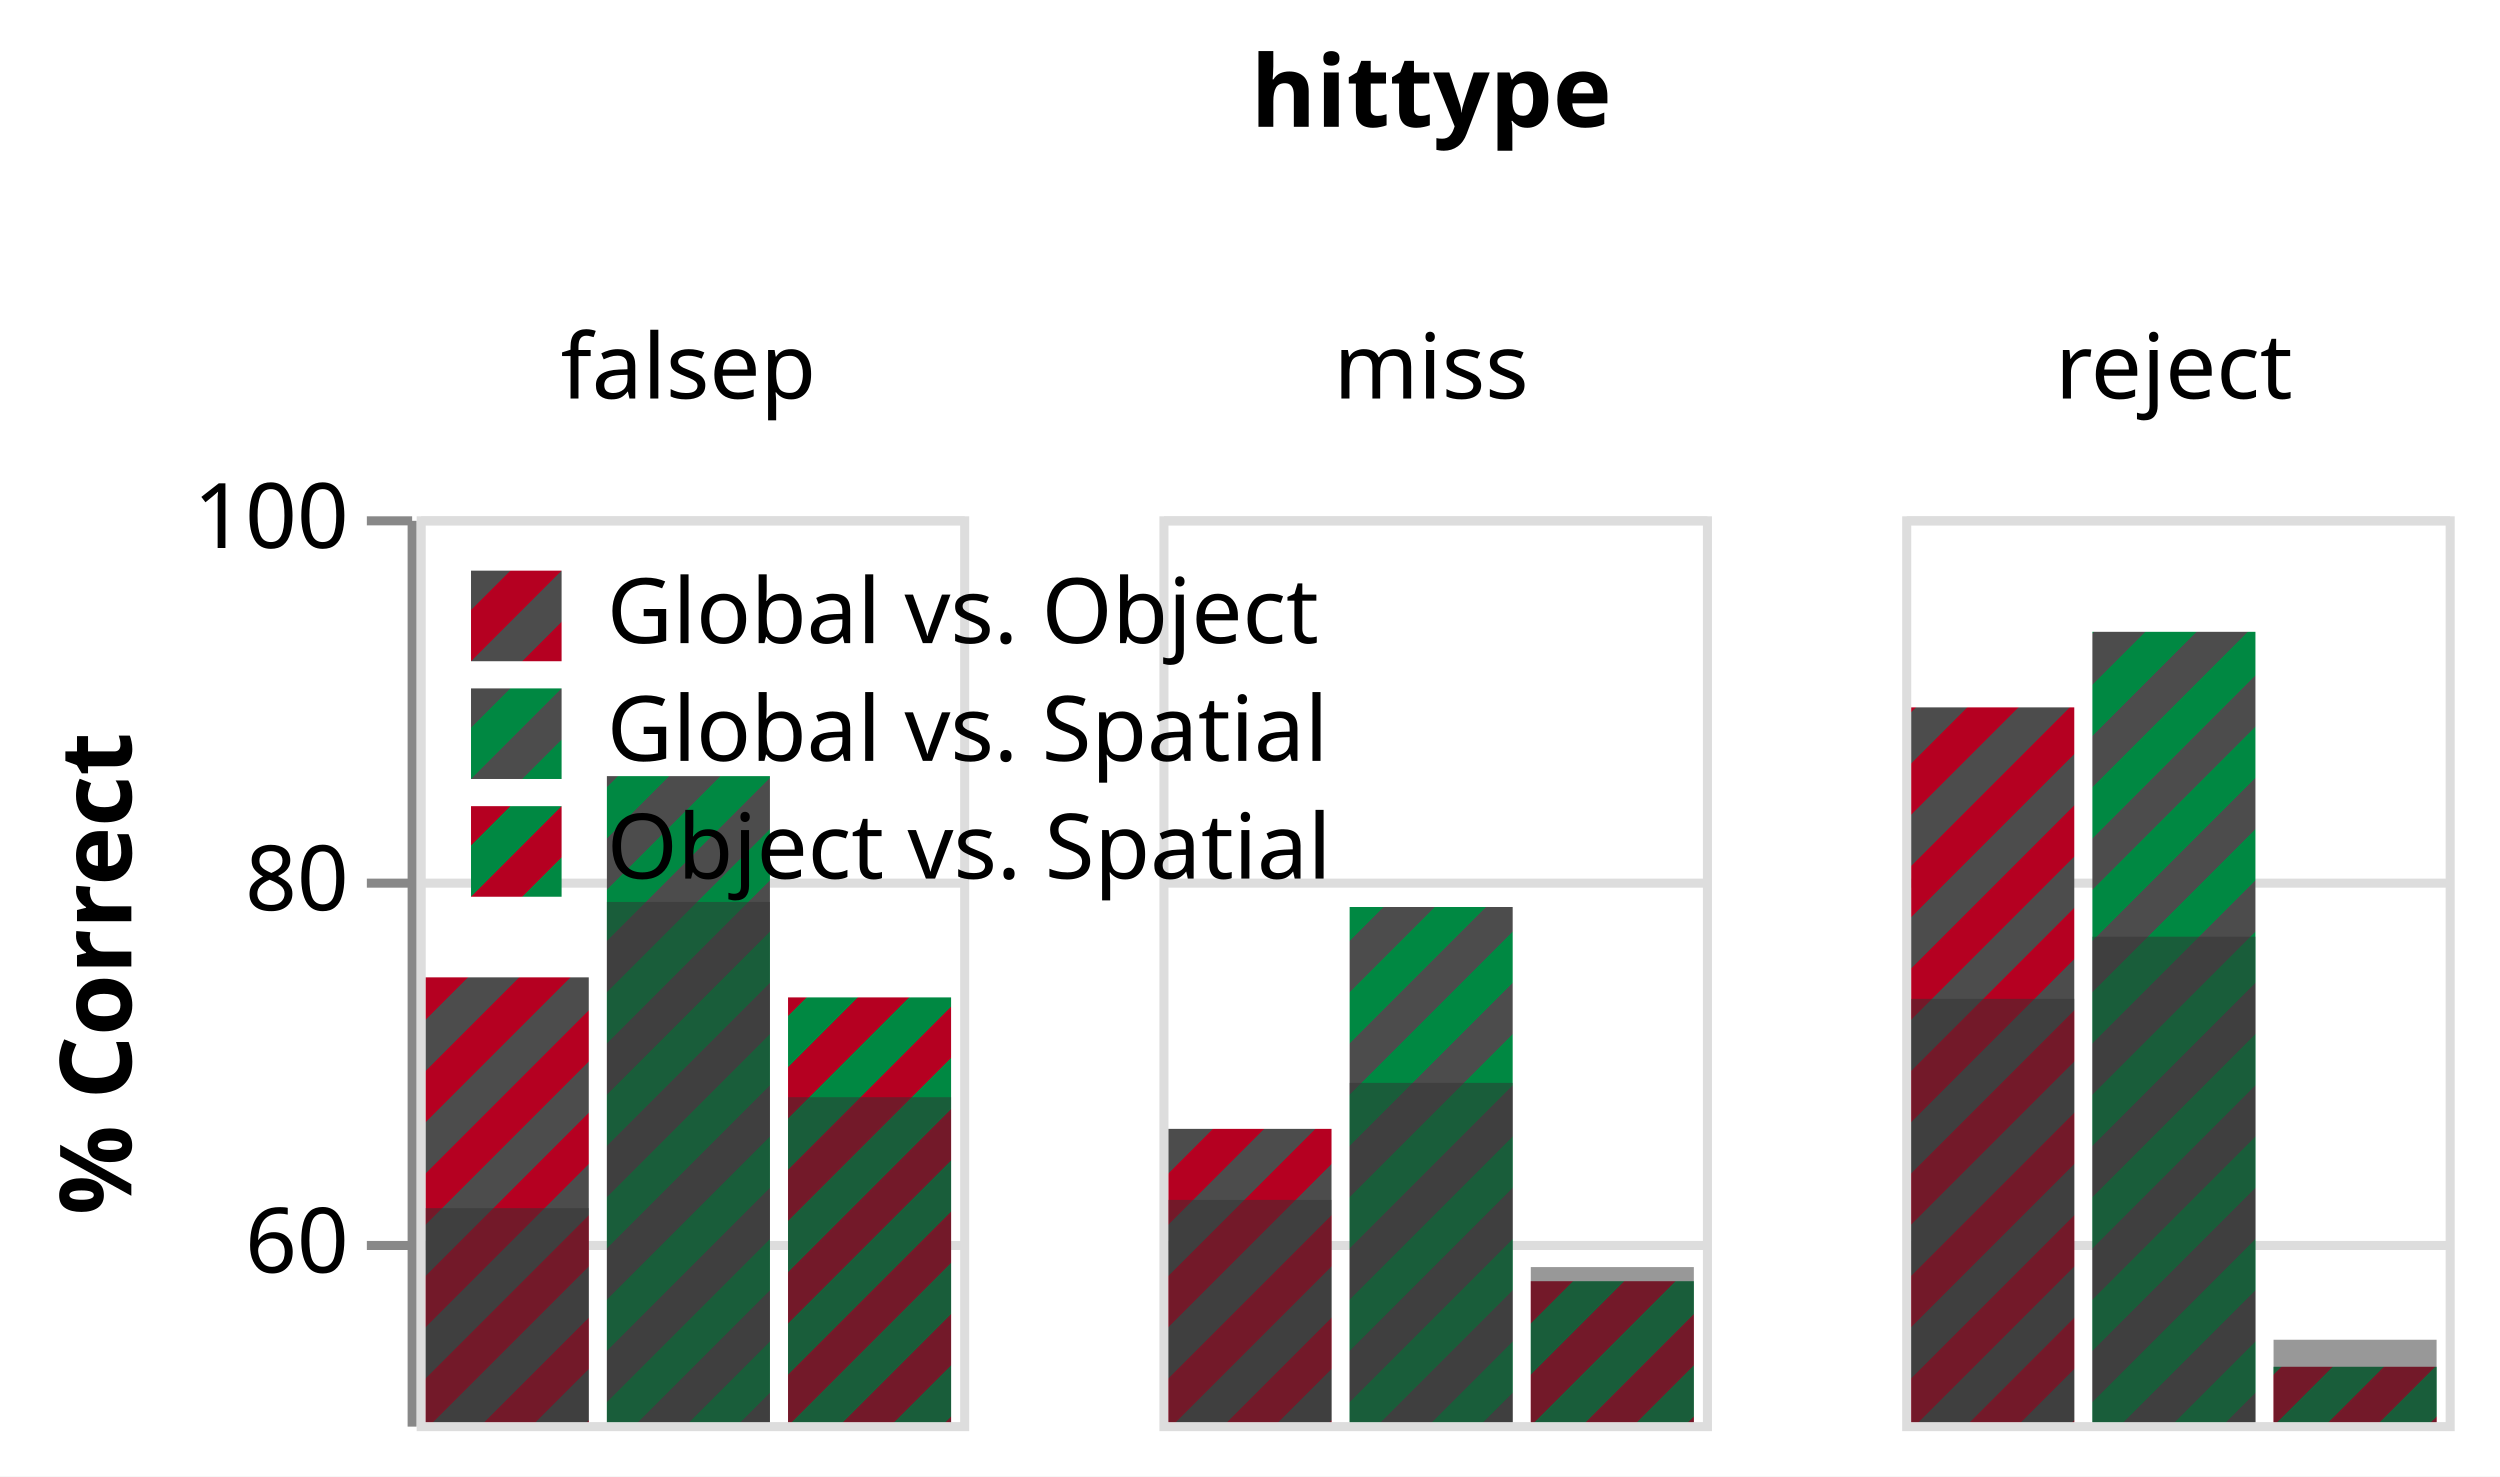
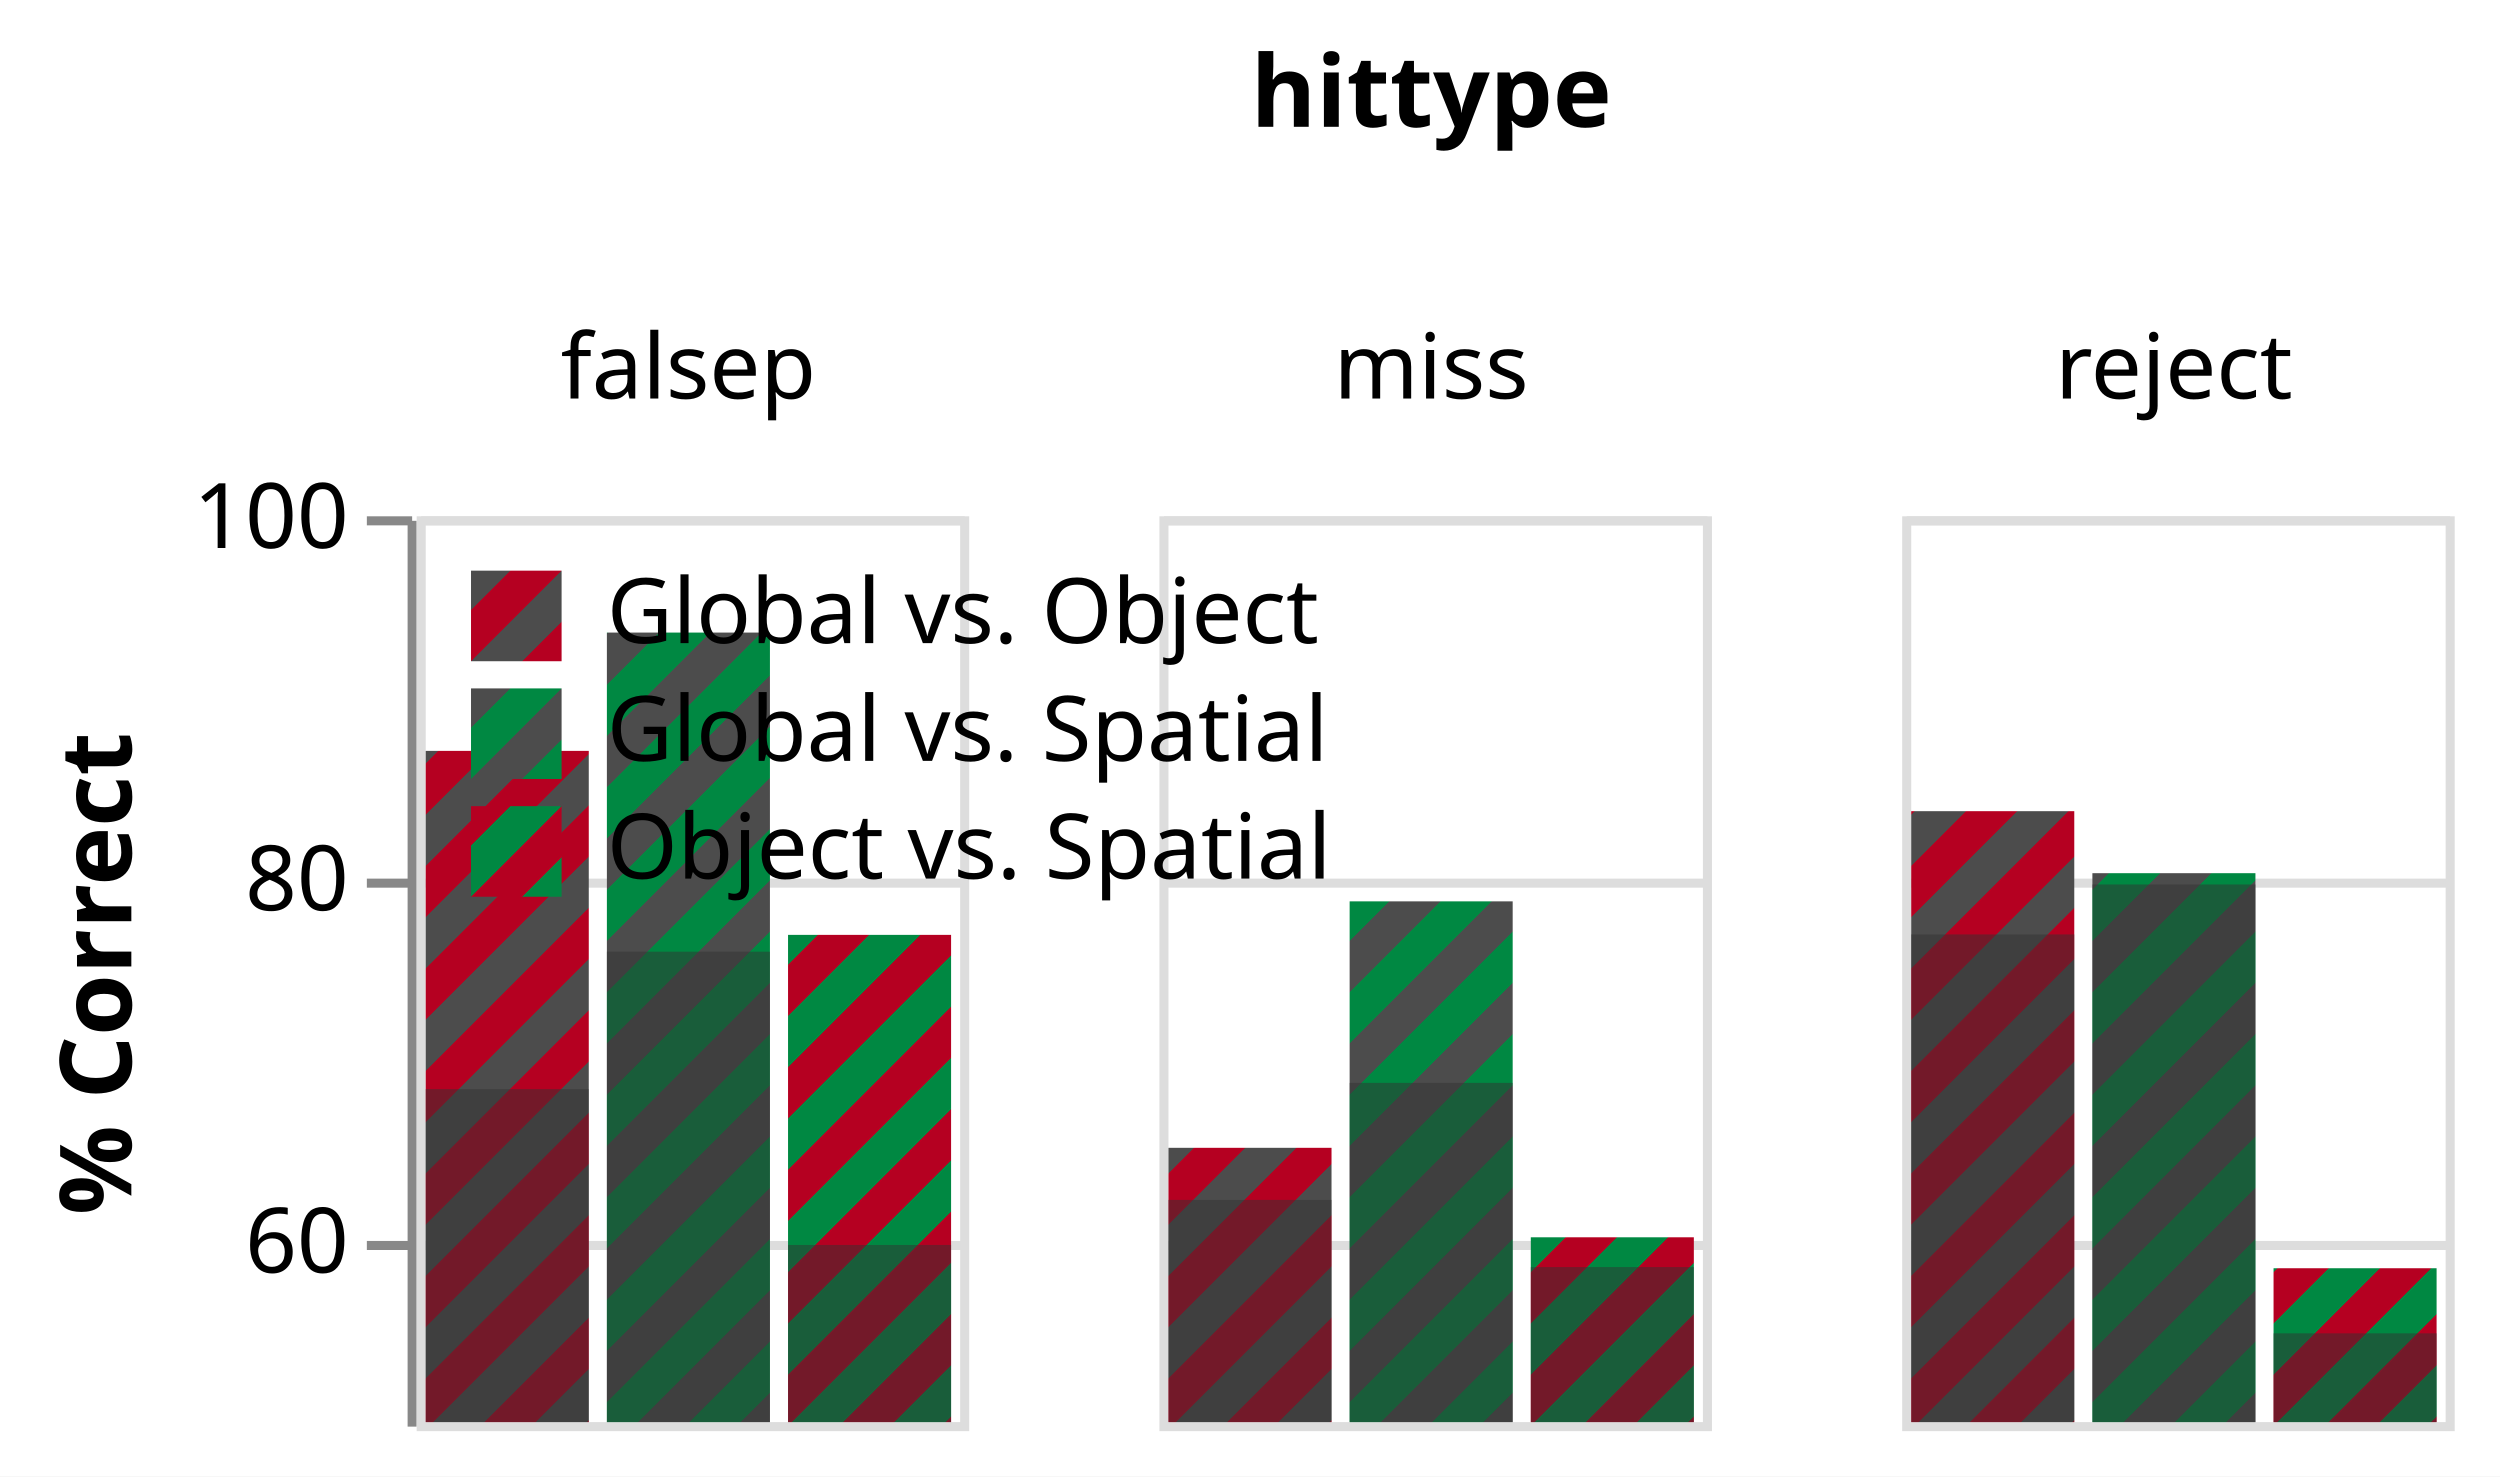
<svg xmlns="http://www.w3.org/2000/svg" class="marks" width="276" height="163" viewBox="0 0 276 163" version="1.1">
  <defs>
    <pattern id="mix2_3" x="0" y="0" width="8" height="8" patternUnits="userSpaceOnUse" patternTransform="rotate(45)">
      <rect x="0" y="0" width="4" height="8" style="stroke:none;         fill:#B50021;" />
      <rect x="4" y="0" width="4" height="8" style="stroke:none;         fill:#008842;" />
    </pattern>
    <pattern id="mix1_2" x="0" y="0" width="8" height="8" patternUnits="userSpaceOnUse" patternTransform="rotate(45)">
      <rect x="0" y="0" width="4" height="8" style="stroke:none;         fill:#4C4C4C;" />
      <rect x="4" y="0" width="4" height="8" style="stroke:none;         fill:#B50021;" />
    </pattern>
    <pattern id="mix1_3" x="0" y="0" width="8" height="8" patternUnits="userSpaceOnUse" patternTransform="rotate(45)">
      <rect x="0" y="0" width="4" height="8" style="stroke:none;         fill:#4C4C4C;" />
      <rect x="4" y="0" width="4" height="8" style="stroke:none;         fill:#008842;" />
    </pattern>
  </defs>
  <rect width="276" height="163" fill="white" />
  <g fill="none" stroke-miterlimit="10" transform="translate(46,57)">
    <g class="mark-group role-frame root" role="graphics-object" aria-roledescription="group mark container">
      <g transform="translate(0,0)">
        <path class="background" aria-hidden="true" d="M0,0h0v0h0Z" />
        <g>
          <g class="mark-group role-column-title column-title" role="graphics-object" aria-roledescription="group mark container">
            <g transform="translate(112,-31)">
              <path class="background" aria-hidden="true" d="M0,0h0v0h0Z" />
              <g>
                <g class="mark-group role-title">
                  <g transform="translate(0,-21)">
                    <path class="background" aria-hidden="true" d="M0,0h0v0h0Z" pointer-events="none" />
                    <g>
                      <g class="mark-text role-title-text" role="graphics-symbol" aria-roledescription="title" aria-label="Title text 'hittype'" pointer-events="none">
                        <text text-anchor="middle" transform="translate(0,9)" font-family="sans-serif" font-size="11px" font-weight="bold" fill="#000" opacity="1">hittype</text>
                      </g>
                    </g>
                    <path class="foreground" aria-hidden="true" d="" pointer-events="none" display="none" />
                  </g>
                </g>
              </g>
              <path class="foreground" aria-hidden="true" d="" display="none" />
            </g>
          </g>
          <g class="mark-group role-row-header row_header" role="graphics-object" aria-roledescription="group mark container">
            <g transform="translate(-1,0)">
              <path class="background" aria-hidden="true" d="M0,0h0v100h0Z" />
              <g>
                <g class="mark-group role-axis" role="graphics-symbol" aria-roledescription="axis" aria-label="Y-axis titled '% Correct' for a linear scale with values from 50 to 100">
                  <g transform="translate(0.5,0.5)">
                    <path class="background" aria-hidden="true" d="M0,0h0v0h0Z" pointer-events="none" />
                    <g>
                      <g class="mark-rule role-axis-tick" pointer-events="none">
                        <line transform="translate(0,80)" x2="-5" y2="0" stroke="#888" stroke-width="1" opacity="1" />
                        <line transform="translate(0,40)" x2="-5" y2="0" stroke="#888" stroke-width="1" opacity="1" />
                        <line transform="translate(0,0)" x2="-5" y2="0" stroke="#888" stroke-width="1" opacity="1" />
                      </g>
                      <g class="mark-text role-axis-label" pointer-events="none">
                        <text text-anchor="end" transform="translate(-7,83)" font-family="sans-serif" font-size="10px" fill="#000" opacity="1">60</text>
                        <text text-anchor="end" transform="translate(-7,43)" font-family="sans-serif" font-size="10px" fill="#000" opacity="1">80</text>
                        <text text-anchor="end" transform="translate(-7,3)" font-family="sans-serif" font-size="10px" fill="#000" opacity="1">100</text>
                      </g>
                      <g class="mark-rule role-axis-domain" pointer-events="none">
                        <line transform="translate(0,100)" x2="0" y2="-100" stroke="#888" stroke-width="1" opacity="1" />
                      </g>
                      <g class="mark-text role-axis-title" pointer-events="none">
                        <text text-anchor="middle" transform="translate(-29,50) rotate(-90) translate(0,-2)" font-family="sans-serif" font-size="11px" font-weight="bold" fill="#000" opacity="1">% Correct</text>
                      </g>
                    </g>
                    <path class="foreground" aria-hidden="true" d="" pointer-events="none" display="none" />
                  </g>
                </g>
              </g>
              <path class="foreground" aria-hidden="true" d="" display="none" />
            </g>
          </g>
          <g class="mark-group role-column-header column_header" role="graphics-object" aria-roledescription="group mark container">
            <g transform="translate(0,-1)">
              <path class="background" aria-hidden="true" d="M0,0h60v0h-60Z" />
              <g>
                <g class="mark-group role-title">
                  <g transform="translate(30,-20)">
                    <path class="background" aria-hidden="true" d="M0,0h0v0h0Z" pointer-events="none" />
                    <g>
                      <g class="mark-text role-title-text" role="graphics-symbol" aria-roledescription="title" aria-label="Title text 'falsep'" pointer-events="none">
                        <text text-anchor="middle" transform="translate(0,8)" font-family="sans-serif" font-size="10px" fill="#000" opacity="1">falsep</text>
                      </g>
                    </g>
                    <path class="foreground" aria-hidden="true" d="" pointer-events="none" display="none" />
                  </g>
                </g>
              </g>
              <path class="foreground" aria-hidden="true" d="" display="none" />
            </g>
            <g transform="translate(82,-1)">
              <path class="background" aria-hidden="true" d="M0,0h60v0h-60Z" />
              <g>
                <g class="mark-group role-title">
                  <g transform="translate(30,-20)">
                    <path class="background" aria-hidden="true" d="M0,0h0v0h0Z" pointer-events="none" />
                    <g>
                      <g class="mark-text role-title-text" role="graphics-symbol" aria-roledescription="title" aria-label="Title text 'miss'" pointer-events="none">
                        <text text-anchor="middle" transform="translate(0,8)" font-family="sans-serif" font-size="10px" fill="#000" opacity="1">miss</text>
                      </g>
                    </g>
                    <path class="foreground" aria-hidden="true" d="" pointer-events="none" display="none" />
                  </g>
                </g>
              </g>
              <path class="foreground" aria-hidden="true" d="" display="none" />
            </g>
            <g transform="translate(164,-1)">
              <path class="background" aria-hidden="true" d="M0,0h60v0h-60Z" />
              <g>
                <g class="mark-group role-title">
                  <g transform="translate(30,-20)">
                    <path class="background" aria-hidden="true" d="M0,0h0v0h0Z" pointer-events="none" />
                    <g>
                      <g class="mark-text role-title-text" role="graphics-symbol" aria-roledescription="title" aria-label="Title text 'reject'" pointer-events="none">
                        <text text-anchor="middle" transform="translate(0,8)" font-family="sans-serif" font-size="10px" fill="#000" opacity="1">reject</text>
                      </g>
                    </g>
                    <path class="foreground" aria-hidden="true" d="" pointer-events="none" display="none" />
                  </g>
                </g>
              </g>
              <path class="foreground" aria-hidden="true" d="" display="none" />
            </g>
          </g>
          <g class="mark-group role-scope cell" role="graphics-object" aria-roledescription="group mark container">
            <g transform="translate(0,0)">
              <path class="background" aria-hidden="true" d="M0.5,0.5h60v100h-60Z" stroke="#ddd" />
              <g>
                <g class="mark-group role-axis" aria-hidden="true">
                  <g transform="translate(0.5,0.5)">
                    <path class="background" aria-hidden="true" d="M0,0h0v0h0Z" pointer-events="none" />
                    <g>
                      <g class="mark-rule role-axis-grid" pointer-events="none">
                        <line transform="translate(0,80)" x2="60" y2="0" stroke="#ddd" stroke-width="1" opacity="1" />
                        <line transform="translate(0,40)" x2="60" y2="0" stroke="#ddd" stroke-width="1" opacity="1" />
                        <line transform="translate(0,0)" x2="60" y2="0" stroke="#ddd" stroke-width="1" opacity="1" />
                      </g>
                    </g>
                    <path class="foreground" aria-hidden="true" d="" pointer-events="none" display="none" />
                  </g>
                </g>
                <g class="mark-rect role-mark child_layer_0_marks" role="graphics-object" aria-roledescription="rect mark container">
-                   <path aria-label="compname: Global vs.  Object; % Correct: 74.5502040124" role="graphics-symbol" aria-roledescription="bar" d="M1,50.9h18v49.1h-18Z" fill="url(#mix1_2)" />
-                   <path aria-label="compname: Global vs.  Spatial; % Correct: 85.6576404702" role="graphics-symbol" aria-roledescription="bar" d="M21,28.685h18v71.315h-18Z" fill="url(#mix1_3)" />
-                   <path aria-label="compname: Object vs.  Spatial; % Correct: 73.4433298625" role="graphics-symbol" aria-roledescription="bar" d="M41,53.113h18v46.887h-18Z" fill="url(#mix2_3)" />
+                   <path aria-label="compname: Global vs.  Object; % Correct: 87.0515425932" role="graphics-symbol" aria-roledescription="bar" d="M1,25.897h18v74.103h-18Z" fill="url(#mix1_2)" />
+                   <path aria-label="compname: Global vs.  Spatial; % Correct: 93.5818089823" role="graphics-symbol" aria-roledescription="bar" d="M21,12.836h18v87.164h-18Z" fill="url(#mix1_3)" />
+                   <path aria-label="compname: Object vs.  Spatial; % Correct: 76.8949922641" role="graphics-symbol" aria-roledescription="bar" d="M41,46.21h18v53.79h-18Z" fill="url(#mix2_3)" />
                </g>
                <g class="mark-rect role-mark child_layer_1_marks" role="graphics-object" aria-roledescription="rect mark container">
-                   <path aria-label="compname: Global vs.  Object; % Correct: 61.8110823832" role="graphics-symbol" aria-roledescription="bar" d="M1,76.378h18v23.622h-18Z" fill="rgb(50,50,50)" opacity="0.5" />
-                   <path aria-label="compname: Global vs.  Spatial; % Correct: 78.712024183" role="graphics-symbol" aria-roledescription="bar" d="M21,42.576h18v57.424h-18Z" fill="rgb(50,50,50)" opacity="0.5" />
-                   <path aria-label="compname: Object vs.  Spatial; % Correct: 67.93537805" role="graphics-symbol" aria-roledescription="bar" d="M41,64.129h18v35.871h-18Z" fill="rgb(50,50,50)" opacity="0.5" />
+                   <path aria-label="compname: Global vs.  Object; % Correct: 68.3799617705" role="graphics-symbol" aria-roledescription="bar" d="M1,63.24h18v36.76h-18Z" fill="rgb(50,50,50)" opacity="0.5" />
+                   <path aria-label="compname: Global vs.  Spatial; % Correct: 75.9676755338" role="graphics-symbol" aria-roledescription="bar" d="M21,48.065h18v51.935h-18Z" fill="rgb(50,50,50)" opacity="0.5" />
+                   <path aria-label="compname: Object vs.  Spatial; % Correct: 59.7795009403" role="graphics-symbol" aria-roledescription="bar" d="M41,80.441h18v19.559h-18Z" fill="rgb(50,50,50)" opacity="0.5" />
                </g>
                <g class="mark-rect role-mark child_layer_2_layer_0_marks" aria-hidden="true" />
                <g class="mark-rect role-mark child_layer_2_layer_1_marks" aria-hidden="true" />
                <g class="mark-rule role-mark child_layer_2_layer_2_marks" role="graphics-symbol" aria-roledescription="rule mark container" />
              </g>
              <path class="foreground" aria-hidden="true" d="" display="none" />
            </g>
            <g transform="translate(82,0)">
              <path class="background" aria-hidden="true" d="M0.5,0.5h60v100h-60Z" stroke="#ddd" />
              <g>
                <g class="mark-group role-axis" aria-hidden="true">
                  <g transform="translate(0.5,0.5)">
                    <path class="background" aria-hidden="true" d="M0,0h0v0h0Z" pointer-events="none" />
                    <g>
                      <g class="mark-rule role-axis-grid" pointer-events="none">
                        <line transform="translate(0,80)" x2="60" y2="0" stroke="#ddd" stroke-width="1" opacity="1" />
                        <line transform="translate(0,40)" x2="60" y2="0" stroke="#ddd" stroke-width="1" opacity="1" />
                        <line transform="translate(0,0)" x2="60" y2="0" stroke="#ddd" stroke-width="1" opacity="1" />
                      </g>
                    </g>
                    <path class="foreground" aria-hidden="true" d="" pointer-events="none" display="none" />
                  </g>
                </g>
                <g class="mark-rect role-mark child_layer_0_marks" role="graphics-object" aria-roledescription="rect mark container">
-                   <path aria-label="compname: Global vs.  Object; % Correct: 66.1864607111" role="graphics-symbol" aria-roledescription="bar" d="M1,67.627h18v32.373h-18Z" fill="url(#mix1_2)" />
-                   <path aria-label="compname: Global vs.  Spatial; % Correct: 78.4335122938" role="graphics-symbol" aria-roledescription="bar" d="M21,43.133h18v56.867h-18Z" fill="url(#mix1_3)" />
-                   <path aria-label="compname: Object vs.  Spatial; % Correct: 57.7776498944" role="graphics-symbol" aria-roledescription="bar" d="M41,84.445h18v15.555h-18Z" fill="url(#mix2_3)" />
+                   <path aria-label="compname: Global vs.  Object; % Correct: 65.140390978" role="graphics-symbol" aria-roledescription="bar" d="M1,69.719h18v30.281h-18Z" fill="url(#mix1_2)" />
+                   <path aria-label="compname: Global vs.  Spatial; % Correct: 78.744910001" role="graphics-symbol" aria-roledescription="bar" d="M21,42.51h18v57.49h-18Z" fill="url(#mix1_3)" />
+                   <path aria-label="compname: Object vs.  Spatial; % Correct: 60.2016167454" role="graphics-symbol" aria-roledescription="bar" d="M41,79.597h18v20.403h-18Z" fill="url(#mix2_3)" />
                </g>
                <g class="mark-rect role-mark child_layer_1_marks" role="graphics-object" aria-roledescription="rect mark container">
                  <path aria-label="compname: Global vs.  Object; % Correct: 62.2665156341" role="graphics-symbol" aria-roledescription="bar" d="M1,75.467h18v24.533h-18Z" fill="rgb(50,50,50)" opacity="0.5" />
                  <path aria-label="compname: Global vs.  Spatial; % Correct: 68.7253715899" role="graphics-symbol" aria-roledescription="bar" d="M21,62.549h18v37.451h-18Z" fill="rgb(50,50,50)" opacity="0.5" />
                  <path aria-label="compname: Object vs.  Spatial; % Correct: 58.5571337207" role="graphics-symbol" aria-roledescription="bar" d="M41,82.886h18v17.114h-18Z" fill="rgb(50,50,50)" opacity="0.5" />
                </g>
                <g class="mark-rect role-mark child_layer_2_layer_0_marks" aria-hidden="true" />
                <g class="mark-rect role-mark child_layer_2_layer_1_marks" aria-hidden="true" />
                <g class="mark-rule role-mark child_layer_2_layer_2_marks" role="graphics-symbol" aria-roledescription="rule mark container" />
              </g>
              <path class="foreground" aria-hidden="true" d="" display="none" />
            </g>
            <g transform="translate(164,0)">
              <path class="background" aria-hidden="true" d="M0.5,0.5h60v100h-60Z" stroke="#ddd" />
              <g>
                <g class="mark-group role-axis" aria-hidden="true">
                  <g transform="translate(0.5,0.5)">
                    <path class="background" aria-hidden="true" d="M0,0h0v0h0Z" pointer-events="none" />
                    <g>
                      <g class="mark-rule role-axis-grid" pointer-events="none">
                        <line transform="translate(0,80)" x2="60" y2="0" stroke="#ddd" stroke-width="1" opacity="1" />
                        <line transform="translate(0,40)" x2="60" y2="0" stroke="#ddd" stroke-width="1" opacity="1" />
                        <line transform="translate(0,0)" x2="60" y2="0" stroke="#ddd" stroke-width="1" opacity="1" />
                      </g>
                    </g>
                    <path class="foreground" aria-hidden="true" d="" pointer-events="none" display="none" />
                  </g>
                </g>
                <g class="mark-rect role-mark child_layer_0_marks" role="graphics-object" aria-roledescription="rect mark container">
-                   <path aria-label="compname: Global vs.  Object; % Correct: 89.4531679837" role="graphics-symbol" aria-roledescription="bar" d="M1,21.094h18v78.906h-18Z" fill="url(#mix1_2)" />
-                   <path aria-label="compname: Global vs.  Spatial; % Correct: 93.6237373737" role="graphics-symbol" aria-roledescription="bar" d="M21,12.753h18v87.247h-18Z" fill="url(#mix1_3)" />
-                   <path aria-label="compname: Object vs.  Spatial; % Correct: 53.0543459074" role="graphics-symbol" aria-roledescription="bar" d="M41,93.891h18v6.109h-18Z" fill="url(#mix2_3)" />
+                   <path aria-label="compname: Global vs.  Object; % Correct: 83.7230641807" role="graphics-symbol" aria-roledescription="bar" d="M1,32.554h18v67.446h-18Z" fill="url(#mix1_2)" />
+                   <path aria-label="compname: Global vs.  Spatial; % Correct: 80.3000343976" role="graphics-symbol" aria-roledescription="bar" d="M21,39.4h18v60.6h-18Z" fill="url(#mix1_3)" />
+                   <path aria-label="compname: Object vs.  Spatial; % Correct: 58.4928578763" role="graphics-symbol" aria-roledescription="bar" d="M41,83.014h18v16.986h-18Z" fill="url(#mix2_3)" />
                </g>
                <g class="mark-rect role-mark child_layer_1_marks" role="graphics-object" aria-roledescription="rect mark container">
-                   <path aria-label="compname: Global vs.  Object; % Correct: 73.3639373444" role="graphics-symbol" aria-roledescription="bar" d="M1,53.272h18v46.728h-18Z" fill="rgb(50,50,50)" opacity="0.5" />
-                   <path aria-label="compname: Global vs.  Spatial; % Correct: 76.7962754785" role="graphics-symbol" aria-roledescription="bar" d="M21,46.407h18v53.593h-18Z" fill="rgb(50,50,50)" opacity="0.5" />
-                   <path aria-label="compname: Object vs.  Spatial; % Correct: 54.5459671211" role="graphics-symbol" aria-roledescription="bar" d="M41,90.908h18v9.092h-18Z" fill="rgb(50,50,50)" opacity="0.5" />
+                   <path aria-label="compname: Global vs.  Object; % Correct: 76.9197751638" role="graphics-symbol" aria-roledescription="bar" d="M1,46.16h18v53.84h-18Z" fill="rgb(50,50,50)" opacity="0.5" />
+                   <path aria-label="compname: Global vs.  Spatial; % Correct: 79.6768143467" role="graphics-symbol" aria-roledescription="bar" d="M21,40.646h18v59.354h-18Z" fill="rgb(50,50,50)" opacity="0.5" />
+                   <path aria-label="compname: Object vs.  Spatial; % Correct: 54.9001781315" role="graphics-symbol" aria-roledescription="bar" d="M41,90.2h18v9.8h-18Z" fill="rgb(50,50,50)" opacity="0.5" />
                </g>
                <g class="mark-rect role-mark child_layer_2_layer_0_marks" aria-hidden="true" />
                <g class="mark-rect role-mark child_layer_2_layer_1_marks" aria-hidden="true" />
                <g class="mark-rule role-mark child_layer_2_layer_2_marks" role="graphics-symbol" aria-roledescription="rule mark container" />
              </g>
              <path class="foreground" aria-hidden="true" d="" display="none" />
            </g>
          </g>
          <g class="mark-group role-legend" role="graphics-symbol" aria-roledescription="legend" aria-label="Symbol legend for fill color with 3 values: Global vs.  Object, Global vs.  Spatial, Object vs.  Spatial">
            <g transform="translate(5,5)">
              <path class="background" aria-hidden="true" d="M0,0h66v37h-66Z" pointer-events="none" />
              <g>
                <g class="mark-group role-legend-entry">
                  <g transform="translate(0,0)">
                    <path class="background" aria-hidden="true" d="M0,0h0v0h0Z" pointer-events="none" />
                    <g>
                      <g class="mark-group role-scope" role="graphics-object" aria-roledescription="group mark container">
                        <g transform="translate(0,0)">
                          <path class="background" aria-hidden="true" d="M0,0h66v11h-66Z" pointer-events="none" opacity="1" />
                          <g>
                            <g class="mark-symbol role-legend-symbol" pointer-events="none">
                              <path transform="translate(6,6)" d="M-5,-5h10v10h-10Z" fill="url(#mix1_2)" stroke-width="1.5" opacity="1" />
                            </g>
                            <g class="mark-text role-legend-label" pointer-events="none">
                              <text text-anchor="start" transform="translate(16,9)" font-family="sans-serif" font-size="10px" fill="#000" opacity="1">Global vs.
 Object</text>
                            </g>
                          </g>
                          <path class="foreground" aria-hidden="true" d="" pointer-events="none" display="none" />
                        </g>
                        <g transform="translate(0,13)">
                          <path class="background" aria-hidden="true" d="M0,0h66v11h-66Z" pointer-events="none" opacity="1" />
                          <g>
                            <g class="mark-symbol role-legend-symbol" pointer-events="none">
                              <path transform="translate(6,6)" d="M-5,-5h10v10h-10Z" fill="url(#mix1_3)" stroke-width="1.5" opacity="1" />
                            </g>
                            <g class="mark-text role-legend-label" pointer-events="none">
                              <text text-anchor="start" transform="translate(16,9)" font-family="sans-serif" font-size="10px" fill="#000" opacity="1">Global vs.
 Spatial</text>
                            </g>
                          </g>
                          <path class="foreground" aria-hidden="true" d="" pointer-events="none" display="none" />
                        </g>
                        <g transform="translate(0,26)">
                          <path class="background" aria-hidden="true" d="M0,0h66v11h-66Z" pointer-events="none" opacity="1" />
                          <g>
                            <g class="mark-symbol role-legend-symbol" pointer-events="none">
                              <path transform="translate(6,6)" d="M-5,-5h10v10h-10Z" fill="url(#mix2_3)" stroke-width="1.5" opacity="1" />
                            </g>
                            <g class="mark-text role-legend-label" pointer-events="none">
                              <text text-anchor="start" transform="translate(16,9)" font-family="sans-serif" font-size="10px" fill="#000" opacity="1">Object vs.
 Spatial</text>
                            </g>
                          </g>
                          <path class="foreground" aria-hidden="true" d="" pointer-events="none" display="none" />
                        </g>
                      </g>
                    </g>
                    <path class="foreground" aria-hidden="true" d="" pointer-events="none" display="none" />
                  </g>
                </g>
              </g>
              <path class="foreground" aria-hidden="true" d="" pointer-events="none" display="none" />
            </g>
          </g>
        </g>
        <path class="foreground" aria-hidden="true" d="" display="none" />
      </g>
    </g>
  </g>
</svg>
